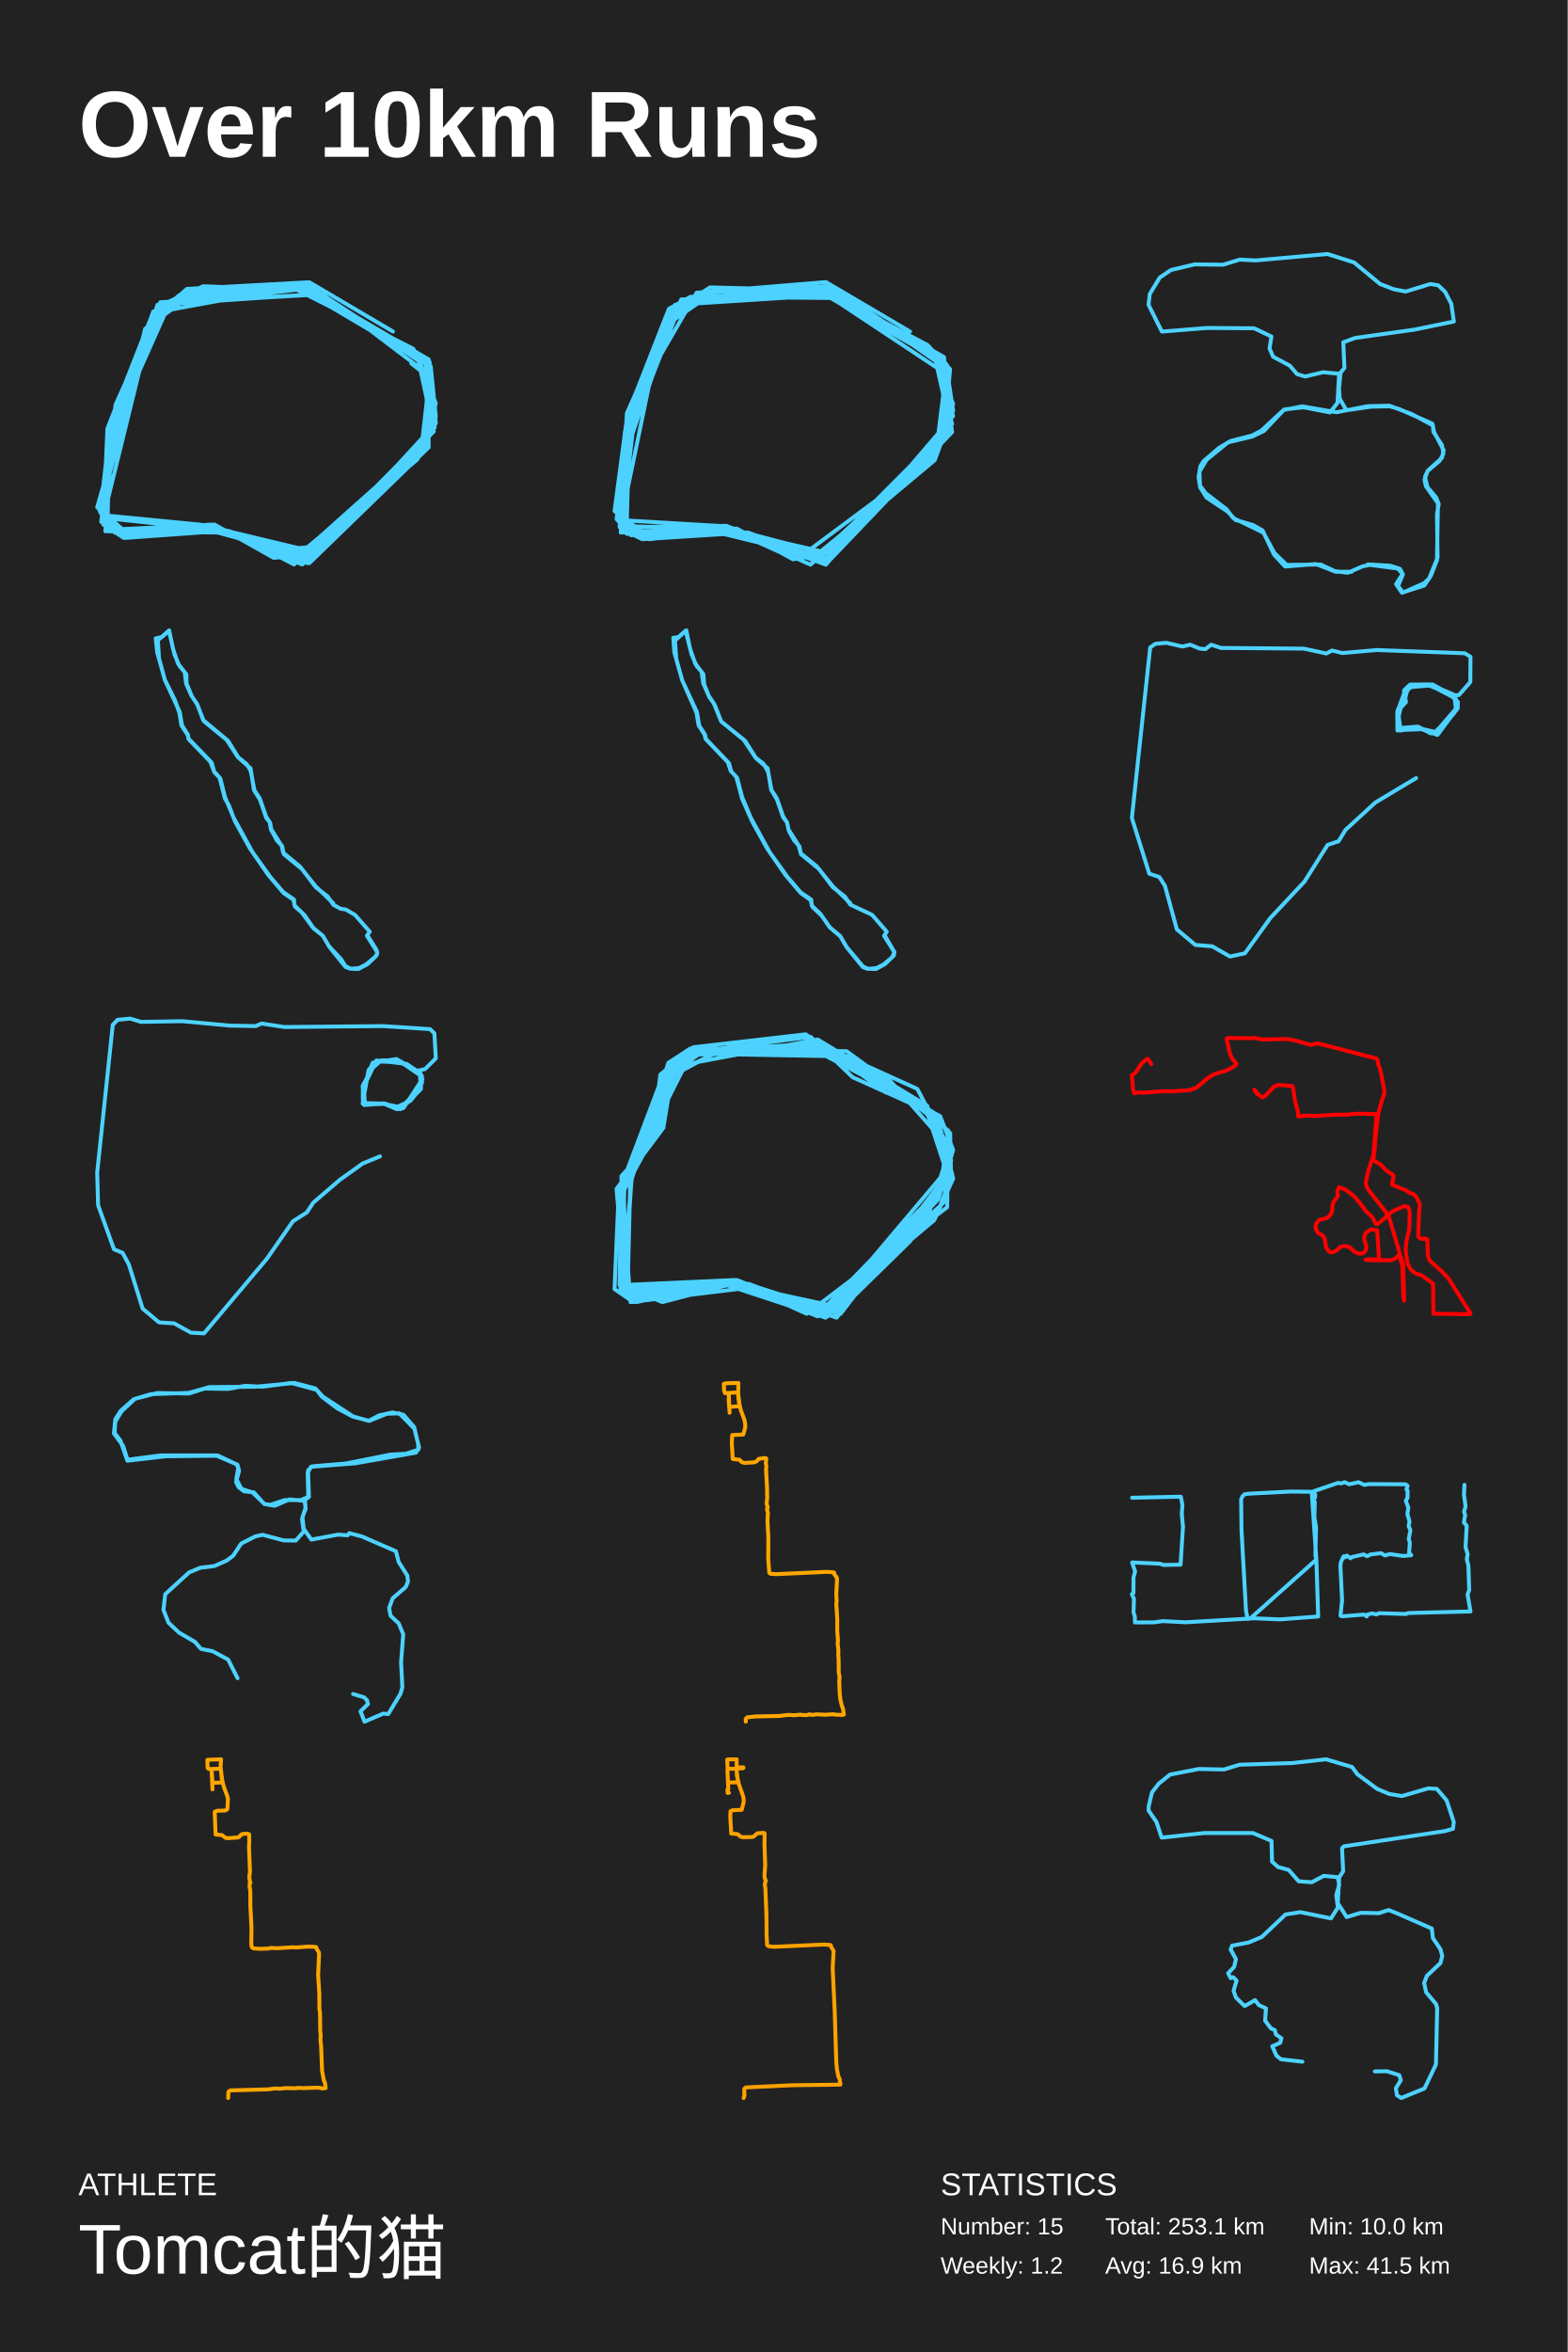
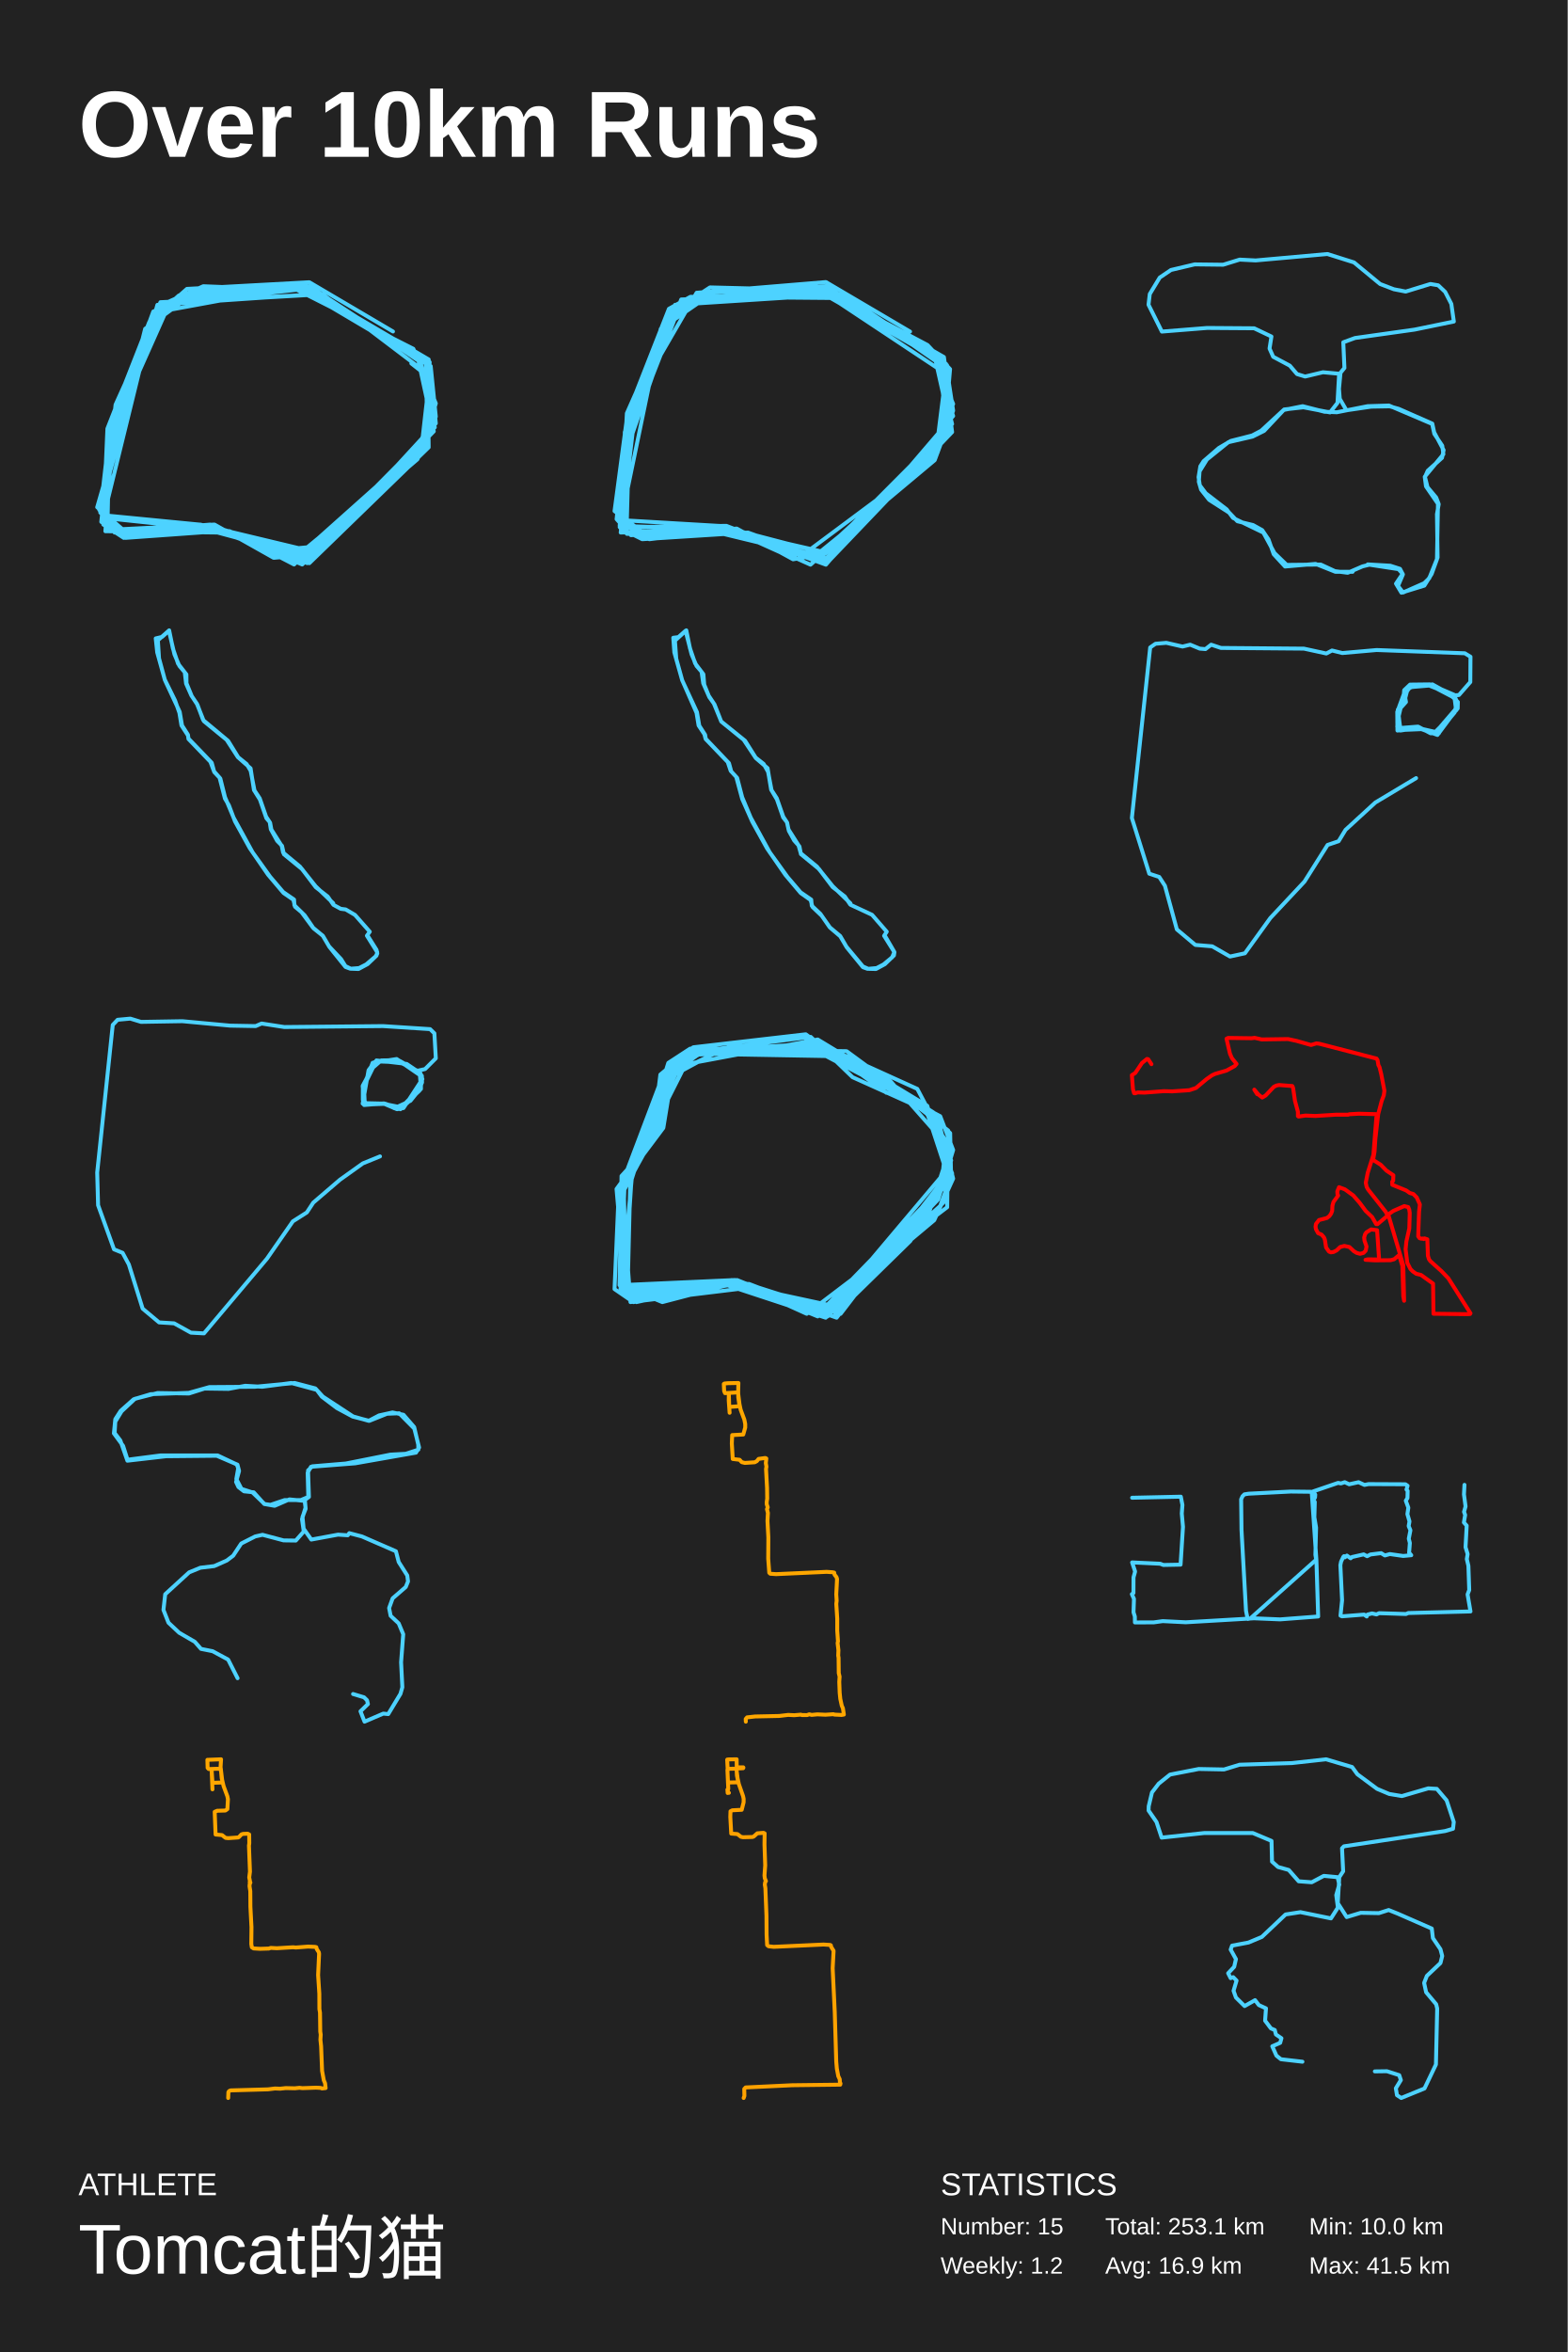
<svg xmlns="http://www.w3.org/2000/svg" baseProfile="full" height="300mm" version="1.1" viewBox="0,0,200,300" width="200mm">
  <defs />
  <rect fill="#222222" height="300" width="200" x="0" y="0" />
  <text fill="#FFFFFF" style="font-size:12px; font-family:Arial; font-weight:bold;" x="10" y="20">Over 10km Runs</text>
  <text fill="#FFFFFF" style="font-size:4px; font-family:Arial" x="10" y="280">ATHLETE</text>
  <text fill="#FFFFFF" style="font-size:9px; font-family:Arial" x="10" y="290">Tomcat的猫</text>
  <text fill="#FFFFFF" style="font-size:4px; font-family:Arial" x="120" y="280">STATISTICS</text>
  <text fill="#FFFFFF" style="font-size:3px; font-family:Arial" x="120" y="285">Number: 15</text>
  <text fill="#FFFFFF" style="font-size:3px; font-family:Arial" x="120" y="290">Weekly: 1.2</text>
  <text fill="#FFFFFF" style="font-size:3px; font-family:Arial" x="141" y="285">Total: 253.1 km</text>
  <text fill="#FFFFFF" style="font-size:3px; font-family:Arial" x="141" y="290">Avg: 16.9 km</text>
  <text fill="#FFFFFF" style="font-size:3px; font-family:Arial" x="167" y="285">Min: 10.0 km</text>
  <text fill="#FFFFFF" style="font-size:3px; font-family:Arial" x="167" y="290">Max: 41.5 km</text>
  <polyline fill="none" points="50.135,42.282 39.465,35.998 23.851,36.848 19.817,40.414 14.742,51.623 13.181,65.718 25.412,66.907 38.684,71.492 53.128,57.906 55.34,52.981 54.299,46.358 38.814,37.017 25.933,36.508 20.988,38.716 14.222,55.868 13.311,66.228 15.913,68.435 27.364,67.416 39.335,70.303 54.169,56.378 54.819,46.188 38.424,36.338 22.81,37.697 19.036,41.093 13.701,54.679 13.181,66.567 15.002,68.096 25.542,66.907 39.725,70.303 53.258,57.227 55.34,52.472 54.689,45.848 39.075,36.678 24.892,37.357 19.557,39.735 13.961,55.019 13.701,67.586 27.364,66.907 34.911,71.152 38.945,70.813 53.128,58.246 55.47,53.321 54.949,46.698 38.684,36.508 23.981,38.036 19.817,40.584 13.961,56.208 12.92,66.567 15.783,68.265 27.494,67.247 38.945,70.813 53.258,58.585 55.6,53.151 54.949,46.698 38.034,36.678 21.769,38.376 14.352,55.019 13.181,65.039 15.913,68.435 25.282,67.077 38.814,70.134 53.648,57.906 55.6,51.453 52.737,44.49 37.643,36.848 25.022,37.187 18.516,41.942 13.051,63.68 14.612,67.926 26.843,66.907 34,70.303 39.335,69.794 54.559,56.208 54.429,46.358 38.945,36.848 20.598,38.885 13.701,58.755 13.181,66.907 15.783,68.605 28.275,67.586 39.335,70.813 55.47,54.51 53.518,45.509 38.945,36.338 19.557,39.904 12.4,64.699 15.913,67.756 26.843,67.077 38.554,72.002 54.559,56.548 54.299,45.848 39.986,37.527 20.077,38.885 12.66,65.039 16.043,68.265 26.713,67.077 39.465,71.832 54.689,57.057 54.559,46.358 39.465,36.508 24.371,37.867 19.427,40.584 13.181,66.058 29.316,67.756 37.513,72.002 53.778,57.057 54.819,47.886 41.157,37.527 20.467,38.716 14.482,54.17 13.441,67.756 27.754,67.926 39.725,71.152 55.34,55.019 53.388,46.018 41.027,37.527 20.467,38.546 14.092,54 12.79,65.378 16.043,68.605 27.884,67.756 39.205,71.832 55.6,54 55.08,48.396 52.477,46.358" stroke="#4dd2ff" stroke-linecap="round" stroke-linejoin="round" stroke-width="0.5" />
  <polyline fill="none" points="116.102,42.296 105.367,35.975 88.873,37.342 80.364,52.035 79.971,66.387 91.622,67.071 105.105,71.513 119.375,57.503 121.338,51.864 120.029,46.055 104.189,37 90.575,36.658 86.647,39.221 79.971,56.307 79.055,66.387 82.065,68.608 93.193,67.583 100.393,70.829 105.629,70.317 120.422,56.136 121.207,47.08 118.327,44.005 103.796,36.316 90.836,37.171 85.731,39.734 79.971,52.719 79.185,67.241 91.753,67.071 104.844,70.488 119.375,56.99 121.338,52.206 120.422,45.543 104.975,36.658 90.313,37.342 85.207,40.075 79.709,55.111 79.447,67.754 82.851,68.779 93.978,67.412 101.178,71.342 105.236,70.658 119.375,58.015 120.815,46.568 104.058,36.487 89.265,38.196 85.469,40.93 80.102,54.427 79.055,67.071 93.847,67.583 103.927,71.513 119.244,58.699 121.6,52.377 120.684,46.397 106.676,37.512 88.48,37.854 85.338,40.075 80.495,53.231 79.055,65.533 81.673,68.608 92.015,67.412 104.713,70.317 118.196,59.382 121.6,51.523 118.72,44.518 106.153,37.512 91.229,37.171 84.291,41.955 79.055,67.241 92.669,67.071 102.356,70.829 119.113,58.357 121.469,52.89 120.16,46.226 104.451,36.829 86.385,38.879 79.447,58.87 79.185,67.412 81.935,68.779 95.418,67.925 104.451,71.171 121.469,54.086 119.244,45.372 107.462,37.512 86.124,38.879 79.971,53.402 78.4,65.191 82.065,67.925 93.062,67.412 103.404,72.025 119.636,57.674 121.076,47.935 105.367,37.512 86.909,38.196 79.709,56.307 78.662,66.216 80.495,68.266 92.931,67.412 105.629,71.684 121.469,55.111 120.291,46.055 105.367,36.487 89.658,38.025 85.338,40.417 79.709,56.819 79.316,66.558 81.149,67.754 93.193,67.583 105.367,72.025 121.6,53.06 119.375,45.884 106.676,37.512 88.349,38.025 85.469,39.734 81.149,51.523 79.185,67.925 90.836,67.754 105.629,71.342 121.338,54.769 119.375,46.055 107.855,38.025 88.087,37.854 85.338,39.392 79.971,53.06 79.971,68.096 94.109,68.096 105.891,71.342 120.945,55.282 119.767,46.055" stroke="#4dd2ff" stroke-linecap="round" stroke-linejoin="round" stroke-width="0.5" />
-   <polyline fill="none" points="174.492,71.988 177.371,72.156 178.609,72.555 178.979,73.269 178.352,74.739 178.995,75.579 181.697,74.382 182.341,73.752 183.402,71.106 183.322,65.583 183.547,64.302 183.225,63.462 182.116,62.139 181.794,60.837 182.148,60.039 183.965,58.401 184.174,57.414 182.968,55.146 182.727,54.033 178.433,52.143 177.291,51.828 174.926,51.87 171.774,52.332 170.922,50.862 170.825,49.602 171.018,47.544 171.517,46.934 171.372,43.658 172.868,43.112 180.475,42.041 185.477,41.012 185.155,38.764 184.367,37.231 183.483,36.391 182.486,36.223 179.333,37.189 177.821,36.895 176.068,36.223 172.739,33.471 169.345,32.4 160.194,33.219 158.151,33.114 156.044,33.765 152.409,33.723 149.386,34.437 147.954,35.404 146.684,37.504 146.523,38.869 148.228,42.293 154.002,41.831 160.001,41.873 162.204,42.923 161.963,44.456 162.429,45.506 164.552,46.64 165.469,47.712 166.499,48.027 168.782,47.481 170.841,47.67 170.632,51.387 169.683,52.605 166.29,51.954 163.829,52.227 160.902,54.936 159.744,55.545 157.025,56.238 155.497,57.141 153.551,58.821 153.133,59.472 152.908,60.858 153.069,61.908 153.825,62.916 156.495,64.974 157.315,66.066 161.175,67.935 162.59,70.539 164.15,72.051 168.493,72.009 170.31,72.849 171.935,73.059 173.833,72.24 174.749,72.051 178.304,72.513 178.947,73.185 178.111,74.508 178.851,75.6 181.714,74.676 182.534,73.458 183.322,71.463 183.451,64.197 181.923,62.034 181.73,61.194 182.132,60.081 183.66,58.779 184.142,57.876 183.965,56.784 182.872,55.083 182.807,54.264 180.105,52.815 177.258,51.744 174.476,51.807 170.503,52.584 166.129,51.828 163.78,52.29 161.239,54.978 159.727,55.692 156.655,56.427 153.921,58.653 153.021,60.165 153.101,62.139 153.921,63.462 156.607,65.247 157.62,66.318 159.856,66.969 161.078,67.662 162.526,70.728 163.941,72.261 167.882,71.946 170.407,72.933 172.433,72.933" stroke="#4dd2ff" stroke-linecap="round" stroke-linejoin="round" stroke-width="0.5" />
+   <polyline fill="none" points="174.492,71.988 177.371,72.156 178.609,72.555 178.979,73.269 178.352,74.739 178.995,75.579 181.697,74.382 182.341,73.752 183.402,71.106 183.322,65.583 183.547,64.302 183.225,63.462 182.116,62.139 181.794,60.837 182.148,60.039 183.965,58.401 184.174,57.414 182.968,55.146 182.727,54.033 178.433,52.143 177.291,51.828 174.926,51.87 171.774,52.332 170.922,50.862 170.825,49.602 171.018,47.544 171.517,46.934 171.372,43.658 172.868,43.112 180.475,42.041 185.477,41.012 185.155,38.764 184.367,37.231 183.483,36.391 182.486,36.223 179.333,37.189 177.821,36.895 176.068,36.223 172.739,33.471 169.345,32.4 160.194,33.219 158.151,33.114 156.044,33.765 152.409,33.723 149.386,34.437 147.954,35.404 146.684,37.504 146.523,38.869 148.228,42.293 154.002,41.831 160.001,41.873 162.204,42.923 161.963,44.456 162.429,45.506 164.552,46.64 165.469,47.712 166.499,48.027 168.782,47.481 170.841,47.67 170.632,51.387 169.683,52.605 166.29,51.954 163.829,52.227 160.902,54.936 159.744,55.545 157.025,56.238 155.497,57.141 153.551,58.821 153.133,59.472 152.908,60.858 153.069,61.908 153.825,62.916 156.495,64.974 157.315,66.066 161.175,67.935 162.59,70.539 164.15,72.051 168.493,72.009 170.31,72.849 171.935,73.059 173.833,72.24 174.701,72.03 178.416,72.597 178.947,73.185 178.095,74.445 178.786,75.6 181.714,74.697 182.646,73.206 183.322,71.337 183.451,64.26 181.923,62.034 181.762,60.816 184.142,57.939 183.997,56.847 182.984,55.335 182.711,54.075 177.194,51.723 174.476,51.807 170.552,52.584 168.992,52.521 166.193,51.807 163.78,52.29 161.271,54.957 159.792,55.692 156.704,56.406 153.97,58.611 153.037,60.123 152.94,61.446 153.23,62.454 154.259,63.756 156.848,65.415 157.862,66.486 159.856,66.969 161.03,67.62 161.834,68.817 162.494,70.686 163.941,72.261 167.834,71.925 170.359,72.933 172.562,72.933" stroke="#4dd2ff" stroke-linecap="round" stroke-linejoin="round" stroke-width="0.5" />
  <polyline fill="none" points="42.514,115.206 40.272,113.052 38.262,110.528 36.115,108.745 35.947,107.908 34.621,105.809 34.463,104.945 33.947,104.163 33.137,101.831 32.464,100.816 31.979,98.319 31.464,97.455 30.39,96.59 29.096,94.491 25.918,91.843 25.191,89.895 24.455,88.77 23.792,87.151 23.781,86.026 22.718,84.654 22.055,82.705 21.582,80.4 20.14,81.676 20.287,83.968 21.024,86.684 22.339,89.36 22.887,90.924 23.15,92.529 23.981,93.805 24.044,94.258 26.844,97.167 27.338,98.484 28.012,99.197 28.696,101.858 29.201,102.709 29.98,104.767 31.864,108.183 34.2,111.571 36.178,113.903 37.431,114.767 37.641,115.658 38.462,116.344 39.914,118.306 41.198,119.376 42.019,120.775 44.082,123.339 44.682,123.559 45.734,123.6 46.902,122.969 48.039,121.886 48.123,121.447 46.808,119.348 47.176,118.841 45.292,116.701 44.103,116.001 43.472,115.919 42.535,115.411 41.809,114.355 40.283,113.162 38.536,110.857 36.221,108.964 35.979,107.881 35.358,107.25 34.547,105.768 34.41,104.863 33.979,104.355 33.158,101.982 32.4,100.775 31.969,98.003 30.348,96.577 28.917,94.368 26.002,91.98 25.118,89.758 24.413,88.715 23.739,87.192 23.571,85.751 22.887,84.942 22.255,83.46 21.55,80.455 20.677,81.237 19.866,81.429 20.056,83.213 21.034,86.739 22.929,90.801 23.223,92.529 23.981,93.723 24.044,94.203 27.012,97.29 27.317,98.401 28.107,99.293 28.706,101.68 29.801,104.287 32.221,108.704 34.463,111.831 36.126,113.779 37.515,114.739 37.557,115.466 38.862,116.742 40.009,118.415 41.177,119.348 41.988,120.72 43.514,122.338 44.071,123.23 44.755,123.559 45.808,123.477 46.723,123.01 47.913,121.995 48.134,121.625 48.039,121.159 46.892,119.334" stroke="#4dd2ff" stroke-linecap="round" stroke-linejoin="round" stroke-width="0.5" />
  <polyline fill="none" points="108.496,115.217 106.232,113.035 104.211,110.524 102.158,108.836 101.874,107.821 100.59,105.79 100.421,104.925 99.926,104.171 99.095,101.81 98.431,100.781 97.989,98.448 97.421,97.433 96.41,96.637 95.052,94.482 92.01,92.025 91.157,89.857 90.42,88.745 89.841,87.318 89.736,86 88.683,84.614 88.02,82.679 87.557,80.4 86.104,81.718 86.272,84.01 87.03,86.755 88.862,90.927 89.125,92.533 89.862,93.645 90.02,94.262 92.841,97.199 93.22,98.325 93.926,99.093 94.684,101.906 95.979,104.816 97.863,108.219 100.211,111.608 102.158,113.913 103.421,114.805 103.653,115.683 104.832,116.808 105.895,118.318 107.201,119.429 108.022,120.829 110.096,123.367 110.664,123.573 111.748,123.6 112.885,122.983 114.043,121.871 114.107,121.46 112.791,119.36 113.128,118.839 111.254,116.685 108.485,115.395 107.769,114.339 106.232,113.145 104.485,110.84 102.179,108.946 101.99,107.958 101.326,107.217 100.642,105.982 100.39,104.871 99.916,104.267 99.116,101.961 98.379,100.726 97.926,97.982 96.421,96.692 94.873,94.358 92.02,92.039 91.073,89.733 90.494,88.924 89.715,87.153 89.504,85.684 88.862,84.943 88.23,83.461 87.462,80.455 86.546,81.265 85.893,81.347 86.03,83.214 87.03,86.769 88.915,90.831 89.21,92.561 89.957,93.727 90.041,94.235 92.999,97.337 93.294,98.407 94.042,99.217 94.684,101.687 95.779,104.294 98.2,108.713 100.463,111.855 102.137,113.817 103.495,114.75 103.558,115.519 104.664,116.561 105.843,118.263 107.19,119.388 107.99,120.76 110.085,123.271 110.769,123.573 111.833,123.477 112.706,123.024 113.822,122.105 114.096,121.419 112.928,119.415" stroke="#4dd2ff" stroke-linecap="round" stroke-linejoin="round" stroke-width="0.5" />
  <polyline fill="none" points="180.661,99.249 175.468,102.356 171.658,105.848 170.774,107.298 169.368,107.772 166.42,112.448 162.066,117.094 158.823,121.592 156.918,122.006 154.65,120.704 152.496,120.527 150.137,118.544 148.618,112.981 147.892,111.856 146.622,111.442 144.4,104.339 146.736,82.586 147.416,82.112 148.799,81.994 150.863,82.467 151.838,82.23 153.063,82.734 153.788,82.793 154.514,82.23 155.761,82.645 166.351,82.734 169.209,83.355 169.934,82.97 171.25,83.296 175.626,82.911 186.874,83.325 187.6,83.769 187.577,86.996 186.126,88.653 185.31,88.712 182.792,87.321 179.98,87.44 179.277,87.913 179.141,89.275 178.325,90.577 178.643,92.856 180.91,92.678 182.52,93.537 183.382,93.507 185.582,90.873 185.899,89.541 185.536,88.742 182.384,87.44 179.912,87.647 179.164,88.15 178.983,89.482 178.348,90.488 178.665,93.181 180.978,92.826 183.291,93.537 185.877,90.222 185.627,88.919 185.083,88.535 182.248,87.41 180.162,87.558 179.187,88.209 178.257,92.116 178.529,92.945 181.069,92.856 183.45,93.625 184.176,92.205 185.967,90.37 185.99,89.541 185.378,88.919 182.43,87.38 179.89,87.469 179.346,87.854 178.461,90.251 178.438,93.122 180.57,92.737 183.563,93.537 184.471,91.879 185.809,90.577 185.809,89.334 184.924,88.564 182.634,87.44 179.98,87.469 179.209,88.623 179.368,89.541 178.257,90.784 178.28,93.181 181.182,92.915 183.042,93.537 185.74,90.399 185.514,88.623 182.407,87.292 179.89,87.321 179.141,88.032 179.028,89.482 178.325,90.518 178.574,92.974 180.91,92.856 183.11,93.359 185.514,90.962 185.854,89.778 185.604,88.949 182.747,87.292 179.618,87.706 179.141,89.571 178.484,90.281 178.257,92.678 178.529,93.122 181.341,93.004 183.382,93.744 185.831,90.458 185.899,89.541" stroke="#4dd2ff" stroke-linecap="round" stroke-linejoin="round" stroke-width="0.5" />
  <polyline fill="none" points="48.48,147.499 46.289,148.393 43.368,150.478 39.968,153.396 39.146,154.647 37.366,155.779 34.057,160.544 26.024,170.074 24.358,169.984 22.213,168.793 20.296,168.674 18.197,166.917 16.439,161.288 15.641,159.799 14.545,159.353 12.514,153.724 12.4,149.554 14.385,130.731 15.002,130.075 16.622,129.926 17.991,130.343 23.263,130.254 29.356,130.82 32.619,130.879 33.372,130.552 36.271,130.999 48.868,130.879 54.87,131.267 55.417,131.803 55.6,134.99 54.231,136.36 53.181,136.598 50.557,135.139 47.841,135.466 46.38,138.624 46.54,140.708 49.119,140.768 51.036,141.453 53.683,138.862 53.774,137.164 50.602,135.079 47.544,135.556 46.426,138.475 46.54,140.857 49.073,140.798 50.42,141.304 52.359,140.411 53.706,138.743 53.66,137.194 50.762,135.198 47.795,135.466 47.019,136.509 46.266,140.768 49.028,140.798 50.648,141.483 51.469,141.334 53.888,137.641 53.637,136.896 51.88,135.705 48.023,135.258 46.266,138.504 46.449,140.947 48.982,140.738 51.081,141.483 53.706,138.892 53.546,136.777 50.99,135.317 48.434,135.317 47.362,136.032 46.289,139.011 46.289,140.292 46.768,140.887 48.959,140.798 51.196,141.245 53.546,138.862 53.82,138.087 53.569,136.956 51.127,135.496 47.978,135.377 46.38,138.624 46.54,140.917 49.096,140.768 51.15,141.423 52.702,139.994 53.843,138.087 53.82,137.224 53.295,136.598 50.442,135.228 48.64,135.258 47.362,136.36 46.449,138.207 46.312,140.232 46.814,140.857 49.165,140.798 50.328,141.364 51.196,141.274 53.5,139.13 53.729,137.67" stroke="#4dd2ff" stroke-linecap="round" stroke-linejoin="round" stroke-width="0.5" />
  <polyline fill="none" points="113.087,139.387 102.795,131.924 88.438,133.583 84.245,137.065 83.228,145.191 79.544,151.824 79.544,164.096 93.647,163.598 107.242,167.412 120.075,151.493 120.711,145.523 117.026,140.382 104.574,133.085 87.802,134.08 84.245,137.894 83.991,143.533 79.544,151.161 79.416,164.593 81.322,165.92 93.012,163.598 105.591,167.91 119.44,152.653 121.346,148.01 119.44,142.704 105.591,133.914 88.565,133.914 84.626,137.065 83.609,144.362 79.162,152.653 79.289,164.759 81.449,165.422 91.741,163.432 107.115,166.749 120.711,150.332 119.44,142.206 108.767,137.397 103.431,132.256 89.2,134.08 84.626,136.899 83.355,145.523 79.289,150 79.035,163.93 93.774,163.267 105.082,166.915 120.711,150.829 120.329,145.523 113.595,137.894 102.414,132.256 87.929,134.578 79.162,152.653 80.052,164.759 93.52,163.432 106.734,168.076 120.965,149.668 118.296,141.045 104.32,132.588 86.659,135.904 79.416,151.658 80.052,164.261 84.499,166.086 92.758,163.93 105.336,168.076 119.694,152.985 121.6,146.684 119.948,142.372 104.828,134.412 93.52,133.251 84.88,137.397 84.245,144.03 78.654,151.658 79.798,164.759 91.233,163.432 105.336,167.578 120.711,149.337 118.042,141.211 104.828,133.583 89.708,134.08 84.753,137.563 84.499,143.035 78.908,152.653 78.4,164.427 80.814,166.086 94.791,163.598 107.242,167.578 121.219,149.337 119.059,141.874 107.751,134.744 89.073,134.412 85.769,136.899 84.626,143.864 79.162,151.161 79.162,162.272 81.704,165.754 92.885,163.764 105.591,167.246 121.346,150.498 121.219,144.528 116.772,140.216 103.812,133.914 90.216,133.914 85.769,136.402 80.687,149.337 79.289,164.593 95.553,163.764 106.353,167.91 120.584,153.151 120.965,146.352 117.026,138.889 105.336,133.583 88.056,134.578 80.433,149.668 80.052,165.256 93.393,163.267 102.922,167.578 120.838,153.98 120.965,144.196 109.275,135.075 102.795,133.251 90.979,134.412 84.245,138.06 79.544,150.498 79.925,164.593 94.282,163.598 106.988,167.246 116.136,158.292 120.965,149.834 119.313,142.538 105.845,133.749 89.708,133.749 85.642,137.065 79.289,150.829 80.433,166.086 95.426,164.261 104.32,167.91 119.948,153.814 121.473,149.668 118.169,141.543 108.005,134.08 88.056,133.749 85.261,135.573 80.56,150.498 79.671,164.261 92.885,163.432 105.336,167.246 119.186,155.638 121.6,150.332 119.694,142.869 107.369,134.412 87.421,134.246 79.671,151.327 79.162,164.427 81.195,166.086 94.028,163.267 104.701,167.578 118.042,156.136 120.584,148.342" stroke="#4dd2ff" stroke-linecap="round" stroke-linejoin="round" stroke-width="0.5" />
  <polyline fill="none" points="146.896,135.736 146.483,135.104 146.323,135.073 145.69,135.584 144.829,136.864 144.4,137.136 144.54,138.927 144.68,139.433 144.765,139.46 145.157,139.339 145.998,139.366 148.482,139.178 149.544,139.204 151.727,139.057 152.576,138.775 153.934,137.637 154.627,137.156 155.016,136.974 156.47,136.551 157.523,135.976 157.756,135.705 157.163,134.973 156.911,134.388 156.474,132.487 156.682,132.388 159.687,132.43 160.059,132.377 160.961,132.581 164.326,132.534 165.399,132.764 167.254,133.291 167.951,133.083 168.319,133.13 175.622,135.026 175.75,135.245 175.847,135.84 175.999,136.133 176.219,137.042 176.616,139.125 176.54,139.7 176.271,140.426 175.823,142.112 175.462,145.308 175.358,146.9 175.174,147.95 176.147,148.566 176.892,149.323 177.761,149.903 177.737,150.597 177.609,150.733 177.621,151.119 179.4,151.845 179.857,152.168 180.309,152.299 180.738,152.732 181.142,153.63 181.038,154.559 180.93,157.686 181.098,157.931 181.339,158.004 181.523,157.973 181.627,158.046 181.735,157.957 182.096,158.077 182.168,160.175 182.304,160.614 182.476,160.854 183.891,162.127 184.776,163.051 187.6,167.513 187.548,167.602 187.135,167.623 182.877,167.57 182.825,163.724 181.287,162.623 180.666,162.467 180.229,162.159 179.937,161.861 179.536,161.063 179.324,159.346 179.42,158.354 179.792,156.699 179.849,154.737 179.792,154.303 179.66,153.969 179.151,153.839 177.749,154.455 177.104,154.904 179.027,161.397 179.131,165.916 179.027,165.337 178.907,161.465 178.491,160.092 177.87,160.614 177.417,160.739 175.37,160.76 174.208,160.692 174.517,160.63 175.875,160.65 175.939,160.593 175.686,156.913 174.929,156.814 174.32,157.185 174.148,157.435 174.036,157.842 174.076,158.239 174.336,158.996 174.228,159.528 173.944,159.815 173.507,159.925 173.078,159.81 172.706,159.58 172.145,159.053 171.5,158.918 170.967,159.059 170.523,159.487 170.13,159.69 169.79,159.742 169.545,159.638 169.177,159.111 169.024,158.124 168.908,157.832 168.604,157.477 168.159,157.289 167.887,156.793 167.831,156.48 167.883,156.12 168.271,155.619 169.281,155.358 169.601,155.112 169.818,154.804 169.954,154.444 169.986,153.787 170.118,153.312 170.719,152.487 170.631,152.346 170.611,151.959 170.831,151.427 171.576,151.704 172.65,152.481 173.467,153.426 174.224,154.45 175.053,155.238 175.57,156.141 175.738,156.141 177.024,155.06 176.78,154.564 174.541,151.73 174.356,151.401 174.24,150.863 174.485,149.605 175.214,147.297 175.594,142.494 175.662,142.3 175.594,142.112 173.359,142.055 172.129,142.123 172.009,142.18 170.427,142.18 167.823,142.342 166.545,142.29 165.664,142.42 165.583,142.358 165.583,141.804 165.211,140.426 164.966,138.749 164.866,138.525 163.176,138.394 162.823,138.467 162.507,138.629 161.465,139.731 161.029,139.992 160.556,139.621 160.019,138.984 160.384,139.559" stroke="red" stroke-linecap="round" stroke-linejoin="round" stroke-width="0.5" />
  <polyline fill="none" points="45.041,216.072 46.441,216.492 46.827,216.87 46.939,217.353 45.99,218.277 46.505,219.6 48.901,218.571 49.529,218.634 51.089,216.051 51.33,215.211 51.169,212.019 51.443,208.449 50.864,207.063 49.834,206.097 49.641,205.11 50.092,203.871 51.764,202.422 52.054,201.708 51.957,200.952 50.864,199.23 50.51,197.865 46.167,195.975 44.559,195.555 44.366,195.828 43.127,195.744 39.718,196.374 38.737,194.988 38.592,193.476 38.994,192.447 38.897,191.313 39.412,190.934 39.3,187.553 39.846,187.028 44.125,186.671 49.818,185.537 51.764,185.432 53.373,184.907 53.357,184.256 52.842,182.029 51.475,180.454 50.075,180.16 48.355,180.538 47.036,181.231 45.041,180.664 41.197,178.143 40.232,177.093 37.595,176.4 32.528,176.883 26.706,176.925 24.085,177.66 19.227,177.828 17.056,178.479 15.399,179.95 14.708,181.021 14.531,182.827 15.705,184.424 16.268,186.188 20.482,185.642 27.768,185.642 30.212,186.797 30.389,187.28 30.148,188.645 30.807,189.905 32.223,190.367 33.751,191.838 34.507,191.943 36.324,191.334 38.383,191.334 39.332,190.934 39.251,187.847 39.669,187.091 45.315,186.65 53.067,185.285 53.469,184.634 52.858,182.218 50.928,180.265 49.368,180.328 47.116,181.231 44.993,180.685 42.967,179.593 41.053,178.143 40.409,177.282 37.16,176.4 33.461,176.883 31.29,176.757 29.151,177.156 26.095,177.114 24.101,177.744 20.096,177.681 17.217,178.416 15.512,180.013 14.708,181.336 14.627,182.785 15.351,183.73 16.252,186.314 21.173,185.747 27.655,185.684 30.293,186.818 30.502,187.616 30.116,189.023 30.421,189.674 31.129,190.22 32.368,190.346 33.719,191.838 35.037,192.069 36.919,191.249 38.865,191.439 38.978,192.3 38.528,193.77 38.753,195.345 37.739,196.5 36.179,196.479 33.493,195.765 32.561,195.975 30.775,196.878 29.746,198.432 28.942,199.041 27.333,199.755 25.564,199.965 24.133,200.553 21.077,203.346 20.852,205.341 21.495,206.979 22.862,208.26 24.857,209.415 25.645,210.318 27.124,210.612 29.103,211.683 30.309,214.056" stroke="#4dd2ff" stroke-linecap="round" stroke-linejoin="round" stroke-width="0.5" />
  <polyline fill="none" points="95.149,219.6 95.135,219.254 95.31,219.053 96.331,218.939 99.409,218.874 100.551,218.738 101.329,218.777 102.179,218.703 102.283,218.755 102.968,218.76 103.246,218.659 103.545,218.738 104.277,218.668 105.298,218.716 106.342,218.646 106.432,218.698 107.362,218.742 107.658,218.694 107.537,217.898 107.386,217.552 107.201,216.69 107.124,215.919 107.07,214.523 107.114,213.862 107.006,213.402 106.983,211.446 106.936,211.174 106.963,210.483 106.859,209.581 106.906,209.344 106.812,207.996 106.812,206.464 106.691,204.576 106.738,204.178 106.688,203.359 106.788,201.415 106.721,201.17 106.469,200.85 106.422,200.587 106.214,200.543 105.462,200.491 99.01,200.784 98.268,200.732 98.14,200.609 98.006,198.818 98.023,196.103 97.912,193.996 97.966,192.975 97.848,192.498 97.945,192.266 97.821,191.871 97.814,191.604 97.878,191.144 97.858,189.777 97.727,187.381 97.778,187.07 97.7,186.623 97.767,186.032 97.633,185.966 96.78,186.084 96.552,186.369 96.284,186.514 95.021,186.597 94.625,186.496 94.357,186.198 93.48,186.093 93.363,184.113 93.41,183.048 94.823,182.973 95.072,182.084 95.072,181.637 94.958,181.067 94.488,179.801 94.34,179.095 94.169,177.706 94.202,176.4 92.886,176.426 92.43,176.466 92.342,176.527 92.383,177.421 92.493,177.697 94.088,177.605 94.179,177.693 94.189,178.236 94.353,179.363 93.158,179.446 93.054,179.428 93.027,179.297 92.98,177.741 92.97,178.648 93.081,180.2" stroke="#ffa700" stroke-linecap="round" stroke-linejoin="round" stroke-width="0.5" />
  <polyline fill="none" points="144.432,191.039 150.645,190.902 150.848,191.957 150.767,193.054 150.92,194.752 150.613,199.572 148.413,199.614 148.016,199.456 144.432,199.287 144.813,200.448 144.61,201.196 144.602,203.19 144.4,203.337 144.667,203.939 144.61,205.647 144.78,206.195 144.788,206.944 147.199,206.934 148.34,206.775 151.276,206.923 159.989,206.417 163.314,206.554 168.168,206.185 167.942,198.981 167.343,190.279 164.673,190.248 159.293,190.522 158.76,190.606 158.517,190.849 158.339,191.239 158.387,195.163 158.962,205.468 159.172,206.501 159.512,206.438 167.917,198.939 167.812,198.317 167.901,194.847 167.683,193.528 167.739,191.566 167.561,191.292 167.764,191.018 167.796,190.638 167.537,190.227 170.716,189.14 171.064,189.214 171.558,189.056 172.124,189.32 173.321,189.056 174.074,189.404 174.6,189.298 179.3,189.32 179.575,189.509 179.437,189.995 179.583,190.163 179.559,191.081 179.348,191.419 179.672,192.305 179.551,193.127 179.818,194.056 179.712,194.657 179.939,195.184 179.729,196.26 179.866,196.809 179.769,198.043 180.044,198.37 179.017,198.465 177.31,198.222 176.679,198.401 176.201,198.106 174.842,198.275 174.413,198.496 173.969,198.264 172.48,198.602 172.31,198.76 171.833,198.412 171.574,198.644 171.469,198.486 171.38,198.57 171.089,199.192 171,199.635 171.218,204.118 171.016,206.079 171.202,206.164 174.033,205.942 174.365,206.185 174.462,205.942 175.036,205.795 175.611,205.921 175.942,205.763 179.373,205.868 179.664,205.742 187.6,205.542 187.228,203.369 187.438,202.81 187.333,199.72 187.131,198.865 187.236,198.222 186.969,197.347 187.115,194.594 186.759,194.193 186.92,193.233 186.775,192.843 186.969,192.147 186.767,190.617 186.831,189.393" stroke="#4dd2ff" stroke-linecap="round" stroke-linejoin="round" stroke-width="0.5" />
  <polyline fill="none" points="29.11,267.6 29.137,266.849 29.243,266.71 29.426,266.632 34.193,266.498 35.075,266.389 35.744,266.415 36.45,266.337 37.605,266.363 38.214,266.302 38.564,266.346 40.318,266.285 40.911,266.316 41.07,266.385 41.543,266.333 41.47,265.721 41.307,265.33 41.09,264.15 40.964,260.99 40.877,260.174 40.917,259.523 40.857,259.124 40.824,256.719 40.748,256.255 40.738,254.297 40.584,251.918 40.708,249.221 40.678,249.021 40.418,248.613 40.351,248.366 40.188,248.327 39.313,248.288 37.728,248.409 37.395,248.374 35.318,248.5 34.533,248.457 34.306,248.539 33.164,248.574 32.352,248.526 32.126,248.379 32.059,247.958 32.083,245.821 31.946,243.215 31.933,241.222 31.836,240.601 31.856,240.305 31.946,240.127 31.853,240.075 31.896,239.967 31.796,239.472 31.89,238.729 31.76,235.414 31.803,235.106 31.79,233.985 31.59,233.89 31.011,233.916 30.801,233.981 30.485,234.32 30.375,234.372 29.12,234.459 28.777,234.424 28.328,234.068 27.505,233.994 27.389,231.1 27.708,230.966 28.757,230.935 29.007,230.753 29.08,229.493 29.007,229.123 28.524,227.816 28.338,227.02 28.141,225.386 28.201,224.4 26.457,224.47 26.487,225.495 26.63,225.643 27.755,225.608 28.178,225.656 28.284,226.812 28.394,227.272 28.281,227.359 27.109,227.403 26.996,225.765 27.106,228.233" stroke="#ffa700" stroke-linecap="round" stroke-linejoin="round" stroke-width="0.5" />
  <polyline fill="none" points="94.872,267.6 94.967,267.334 94.947,266.449 95.125,266.256 101.057,265.973 107.197,265.9 107.23,265.749 107.157,265.629 107.131,265.213 106.943,264.813 106.762,263.851 106.686,262.967 106.495,256.653 106.229,251.052 106.347,248.831 106.031,248.315 106.001,248.13 105.912,248.079 105.059,248.027 98.706,248.32 98.037,248.246 97.869,248.1 97.8,246.786 97.783,244.358 97.645,240.843 97.572,240.383 97.615,240.078 97.714,239.94 97.569,239.571 97.53,239.218 97.622,237.933 97.53,235.255 97.549,233.85 97.411,233.777 96.617,233.841 96.156,234.25 96.001,234.31 94.793,234.34 94.526,234.288 94.084,233.94 93.287,233.876 93.169,231.752 93.192,231.03 93.426,230.905 94.625,230.841 94.868,229.886 94.872,229.448 94.799,229.099 94.262,227.565 94.104,226.851 93.979,225.875 93.982,225.66 94.042,225.578 94.806,225.539 94.842,225.466 94.819,225.423 93.989,225.432 93.979,224.4 92.981,224.413 92.78,224.434 92.77,224.477 92.833,225.617 93.903,225.595 93.966,225.647 94.015,226.468 94.177,227.272 94.091,227.337 92.872,227.363 92.8,225.746 92.912,228.188 92.839,228.291 92.885,228.601 92.994,228.678 92.823,228.584 92.8,228.265 92.833,228.7" stroke="#ffa200" stroke-linecap="round" stroke-linejoin="round" stroke-width="0.5" />
  <polyline fill="none" points="175.398,264.208 176.937,264.187 178.509,264.69 178.717,265.318 178.076,266.365 178.22,267.244 178.765,267.6 181.732,266.386 183.191,263.329 183.352,256.189 183.223,255.644 181.941,254.116 181.684,252.922 182.037,252.022 183.769,250.389 183.993,249.488 183.769,248.63 182.806,247.206 182.662,245.991 178.316,244.086 177.162,243.625 175.911,244.023 173.601,243.981 171.805,244.525 170.667,242.745 170.859,239.437 171.356,238.683 171.212,235.751 171.452,235.5 184.362,233.552 185.372,233.259 185.469,232.4 184.554,229.636 183.304,228.17 182.213,228.107 178.845,229.091 177.226,228.819 175.686,228.17 173.168,226.306 172.495,225.384 169.175,224.4 164.813,224.882 158.142,225.091 156.153,225.698 152.93,225.636 149.274,226.348 147.83,227.5 146.964,228.631 146.547,230.39 146.531,230.934 147.542,232.4 148.199,234.39 153.636,233.803 159.826,233.803 162.215,234.809 162.279,237.447 163.049,238.138 164.412,238.515 165.679,239.96 167.347,240.086 168.887,239.269 170.651,239.437 170.859,240.379 170.474,241.719 170.683,243.311 169.801,244.693 165.904,243.897 164.011,244.19 160.981,247.059 159.281,247.771 157.18,248.169 157.003,248.672 157.677,249.886 157.452,250.87 156.683,251.687 157.003,252.315 157.324,252.189 157.757,252.629 157.372,253.927 157.677,254.786 158.783,255.875 160.115,255.121 160.596,255.749 161.51,256.168 161.397,257.738 162.135,258.722 162.632,258.932 162.777,259.497 163.482,259.979 163.322,260.565 162.312,261.005 162.841,262.198 163.418,262.659 166.16,262.973" stroke="#4dd2ff" stroke-linecap="round" stroke-linejoin="round" stroke-width="0.5" />
</svg>
